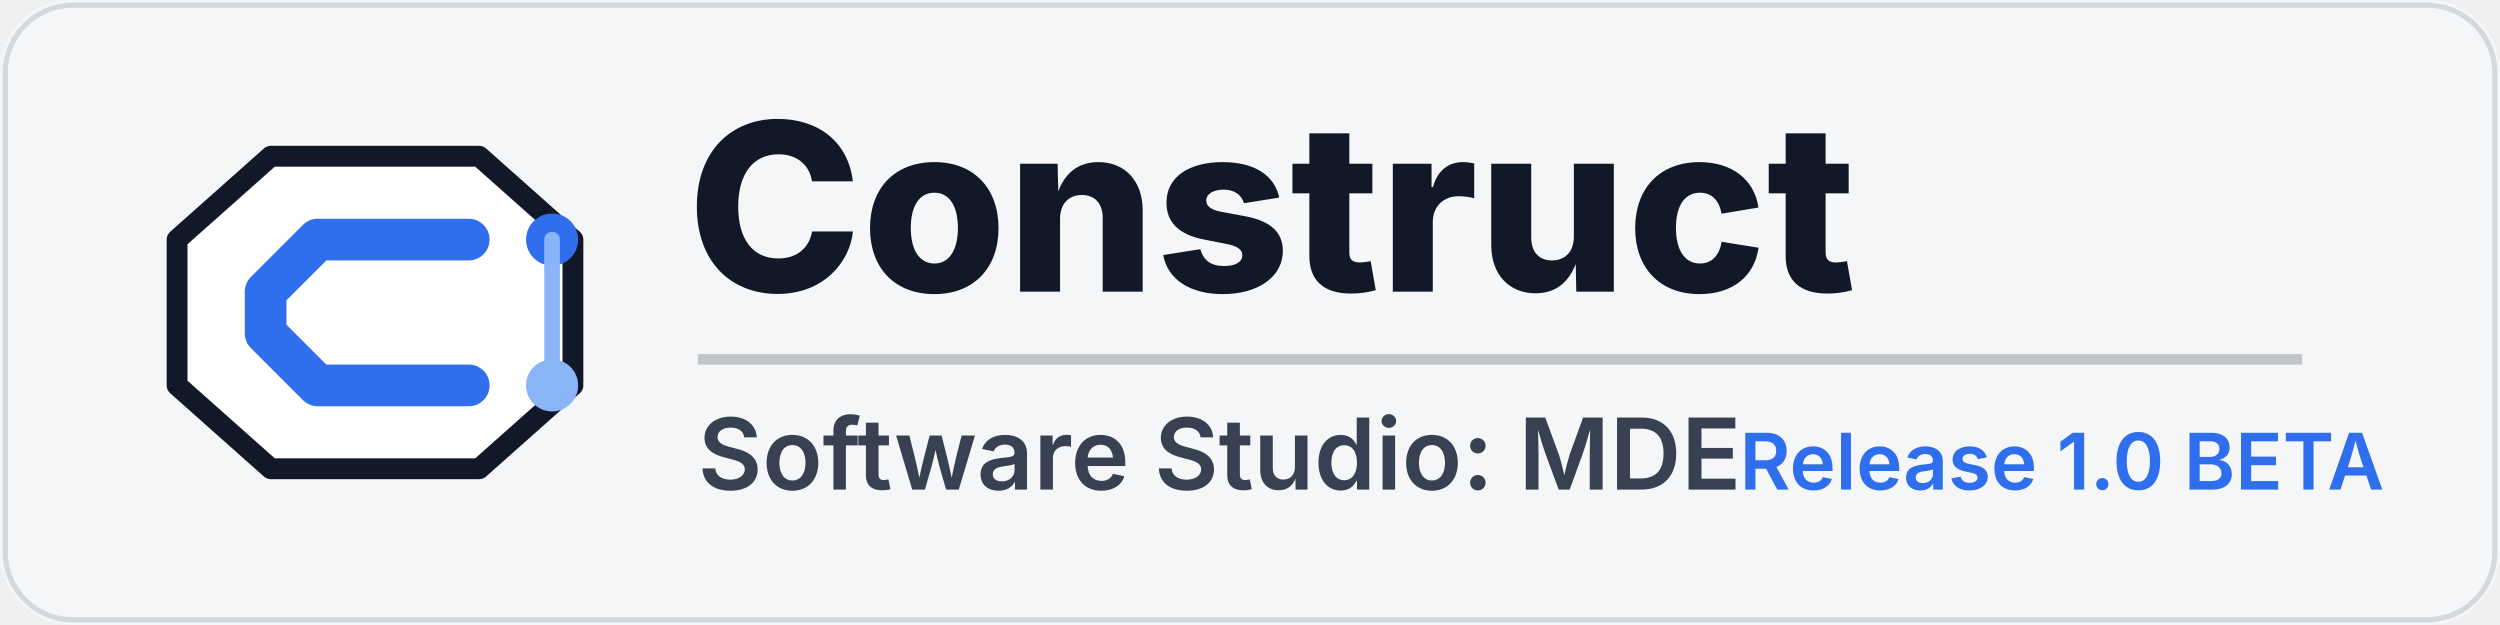
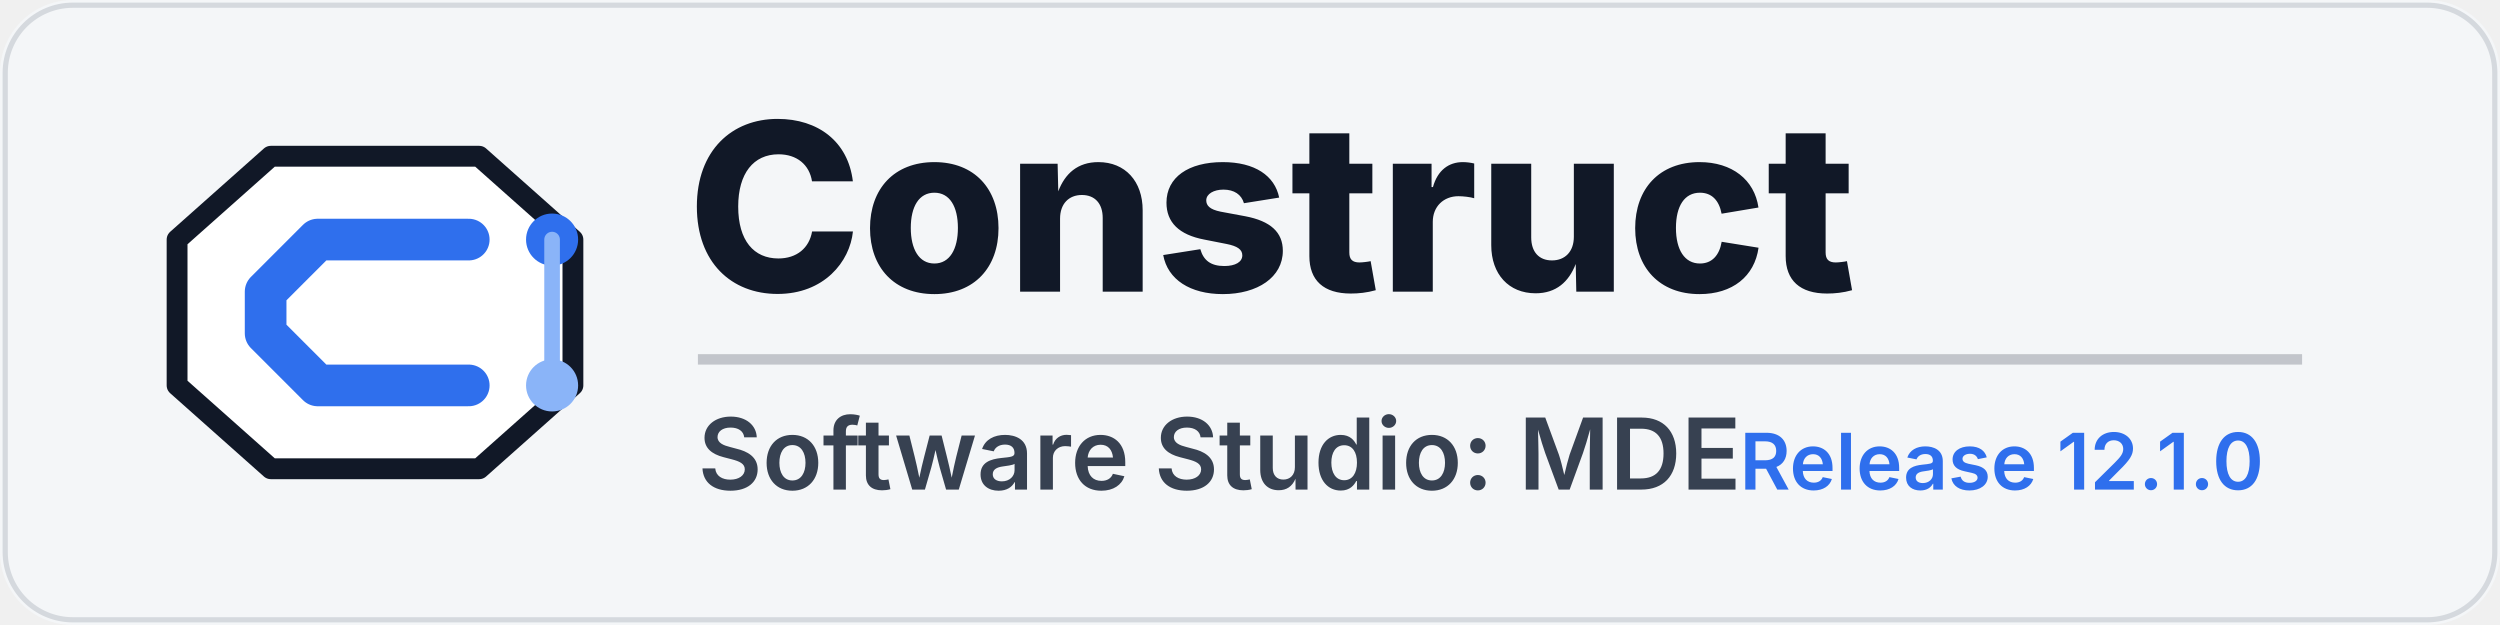
<svg xmlns="http://www.w3.org/2000/svg" viewBox="0 0 480 120" role="img" aria-label="Construct - Software Studio: MDE">
  <rect width="480" height="120" rx="14" fill="#f4f6f8" />
  <rect x="1" y="1" width="478" height="118" rx="13" fill="none" stroke="#d5d9de" />
  <g transform="translate(28 22)">
    <path d="M24 8h40l18 16v28L64 68H24L6 52V24z" fill="#ffffff" stroke="#111827" stroke-width="4" stroke-linejoin="round" />
    <path d="M62 24H33l-10 10v8l10 10h29" fill="none" stroke="#2f6fed" stroke-width="8" stroke-linecap="round" stroke-linejoin="round" />
    <circle cx="78" cy="24" r="5" fill="#2f6fed" />
    <circle cx="78" cy="52" r="5" fill="#8ab4f8" />
    <path d="M78 24v28" stroke="#8ab4f8" stroke-width="3" stroke-linecap="round" />
  </g>
  <g font-family="'Inter', 'Segoe UI', system-ui, sans-serif">
    <text x="132" y="56" font-size="45" font-weight="800" letter-spacing="0" fill="#111827">Construct</text>
    <rect x="134" y="68" width="308" height="2" fill="#111827" opacity="0.22" />
    <text x="134" y="94" font-size="19" font-weight="600" letter-spacing="0" fill="#374151">Software Studio: MDE</text>
-     <text x="334" y="94" font-size="15" font-weight="600" letter-spacing="0" fill="#2f6fed">Release 1.0 BETA</text>
+     <text x="334" y="94" font-size="15" font-weight="600" letter-spacing="0" fill="#2f6fed">Release 12.1.0</text>
  </g>
</svg>
